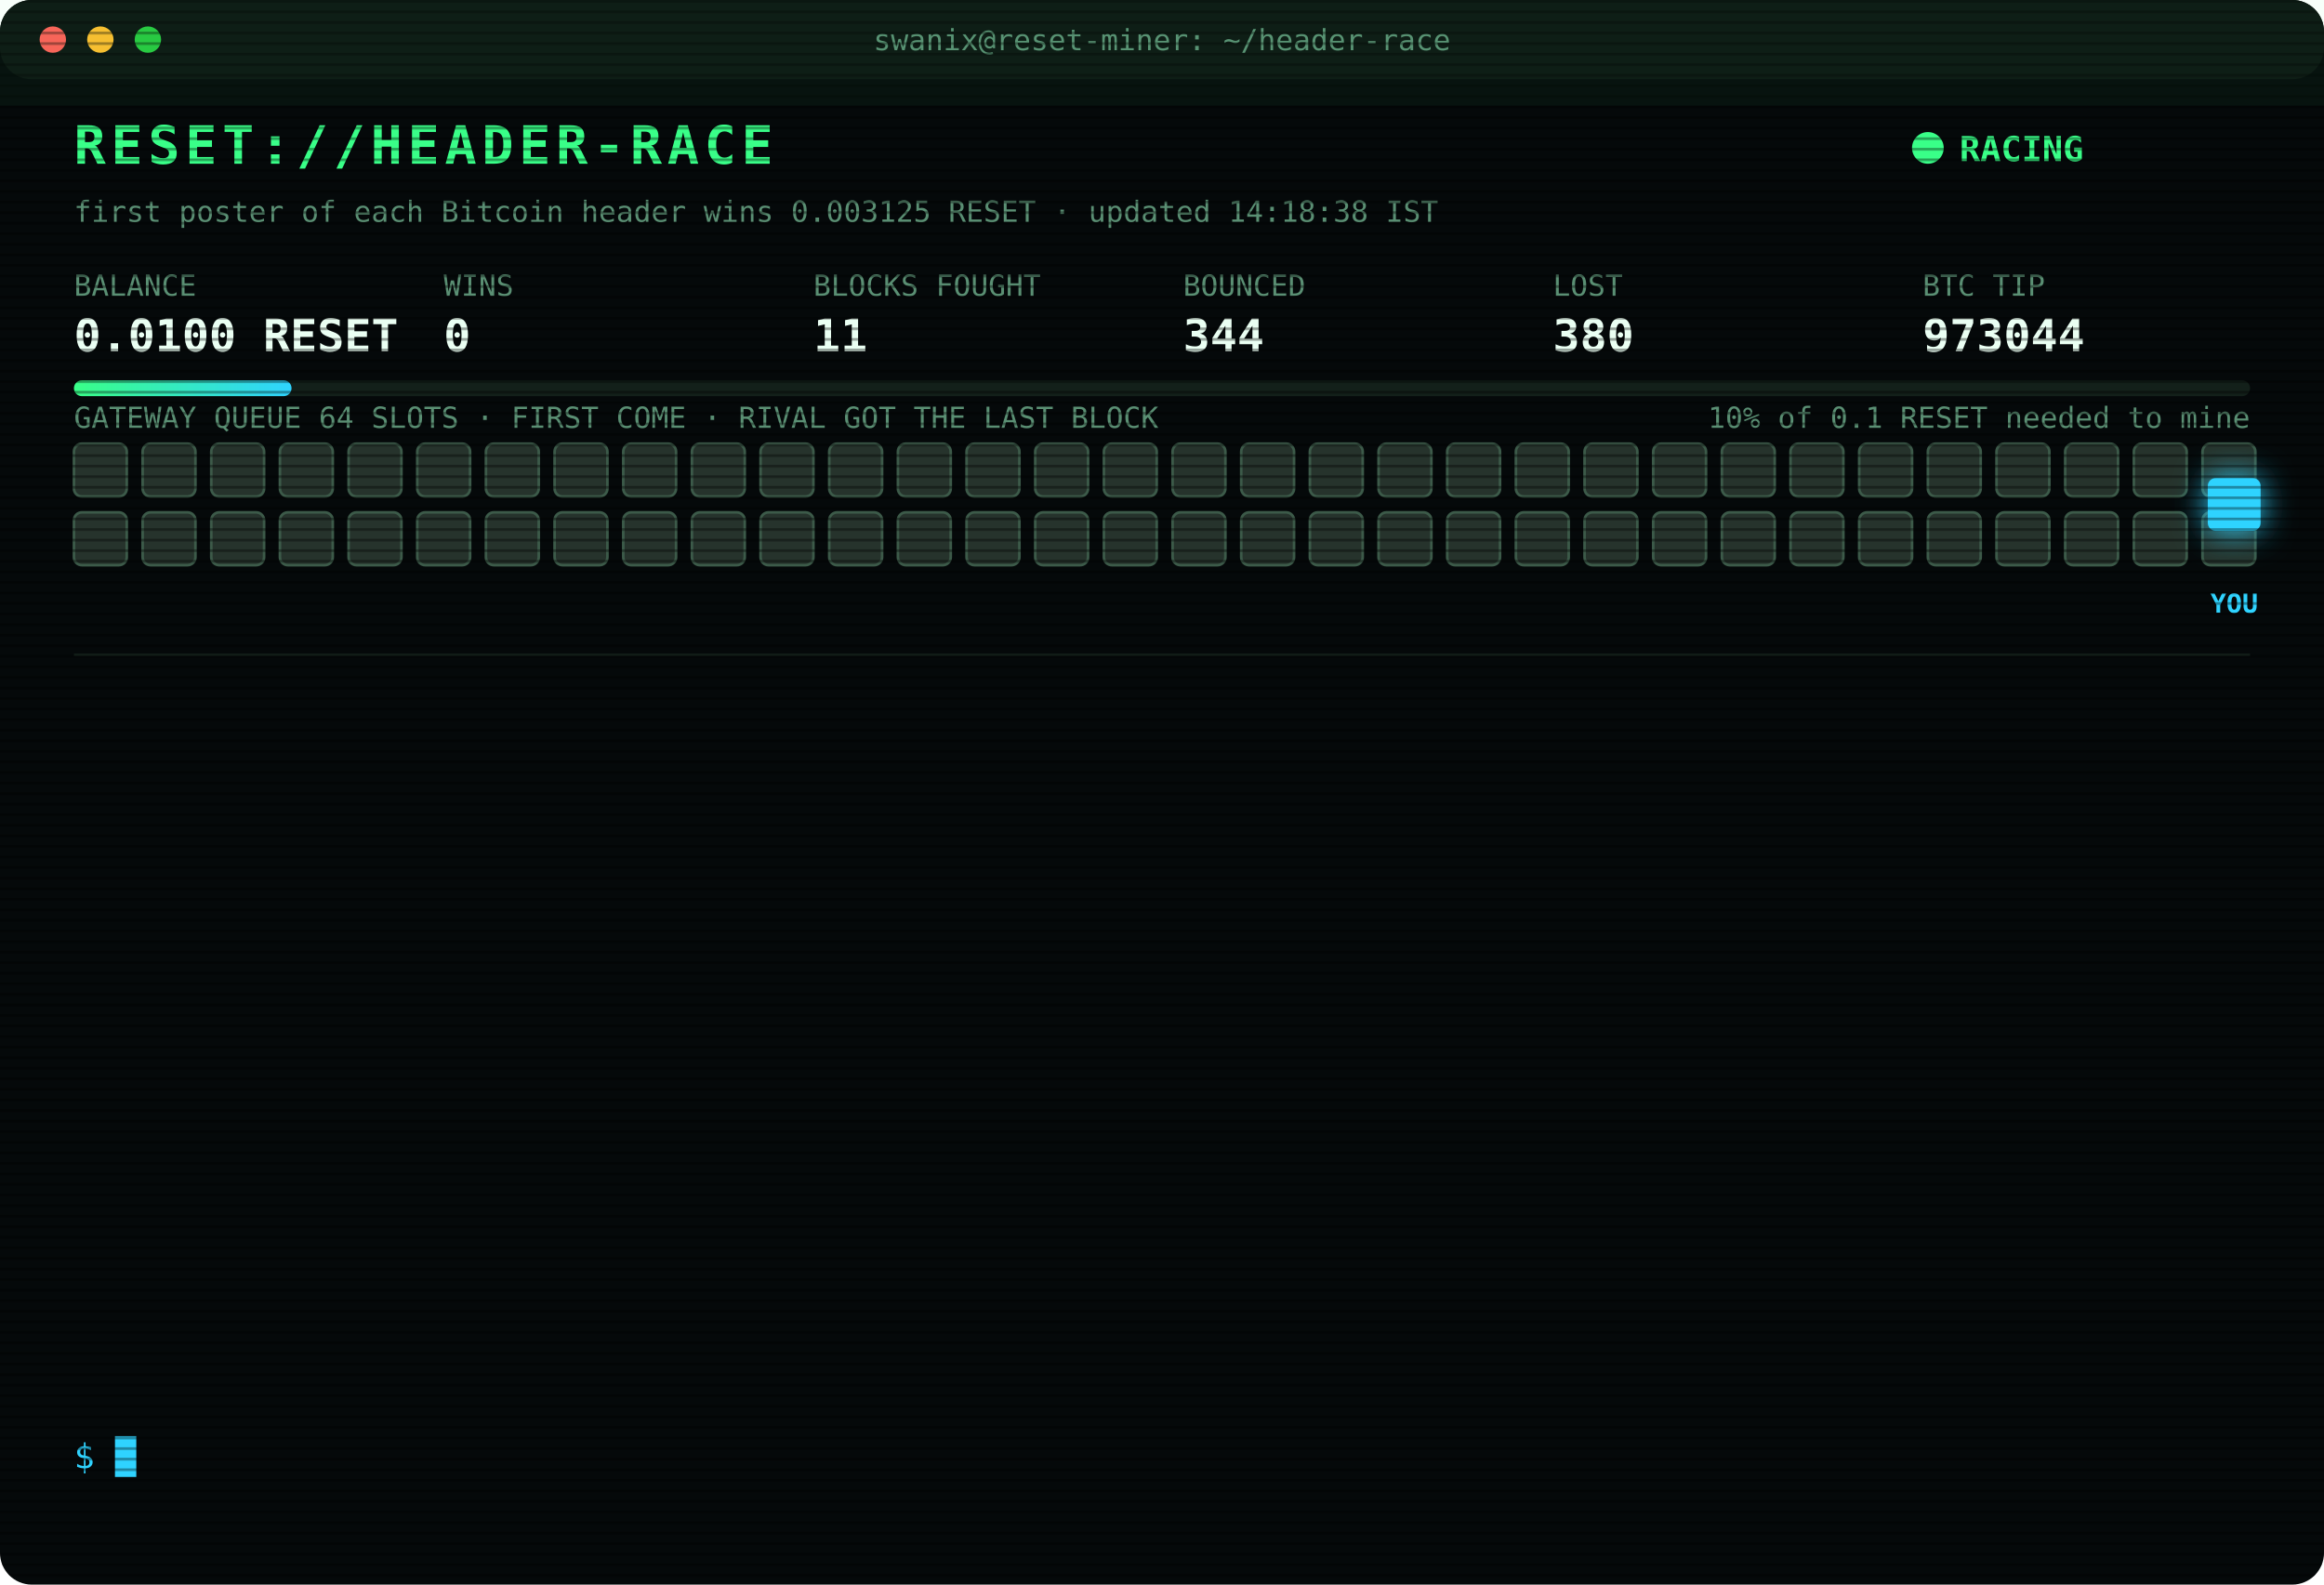
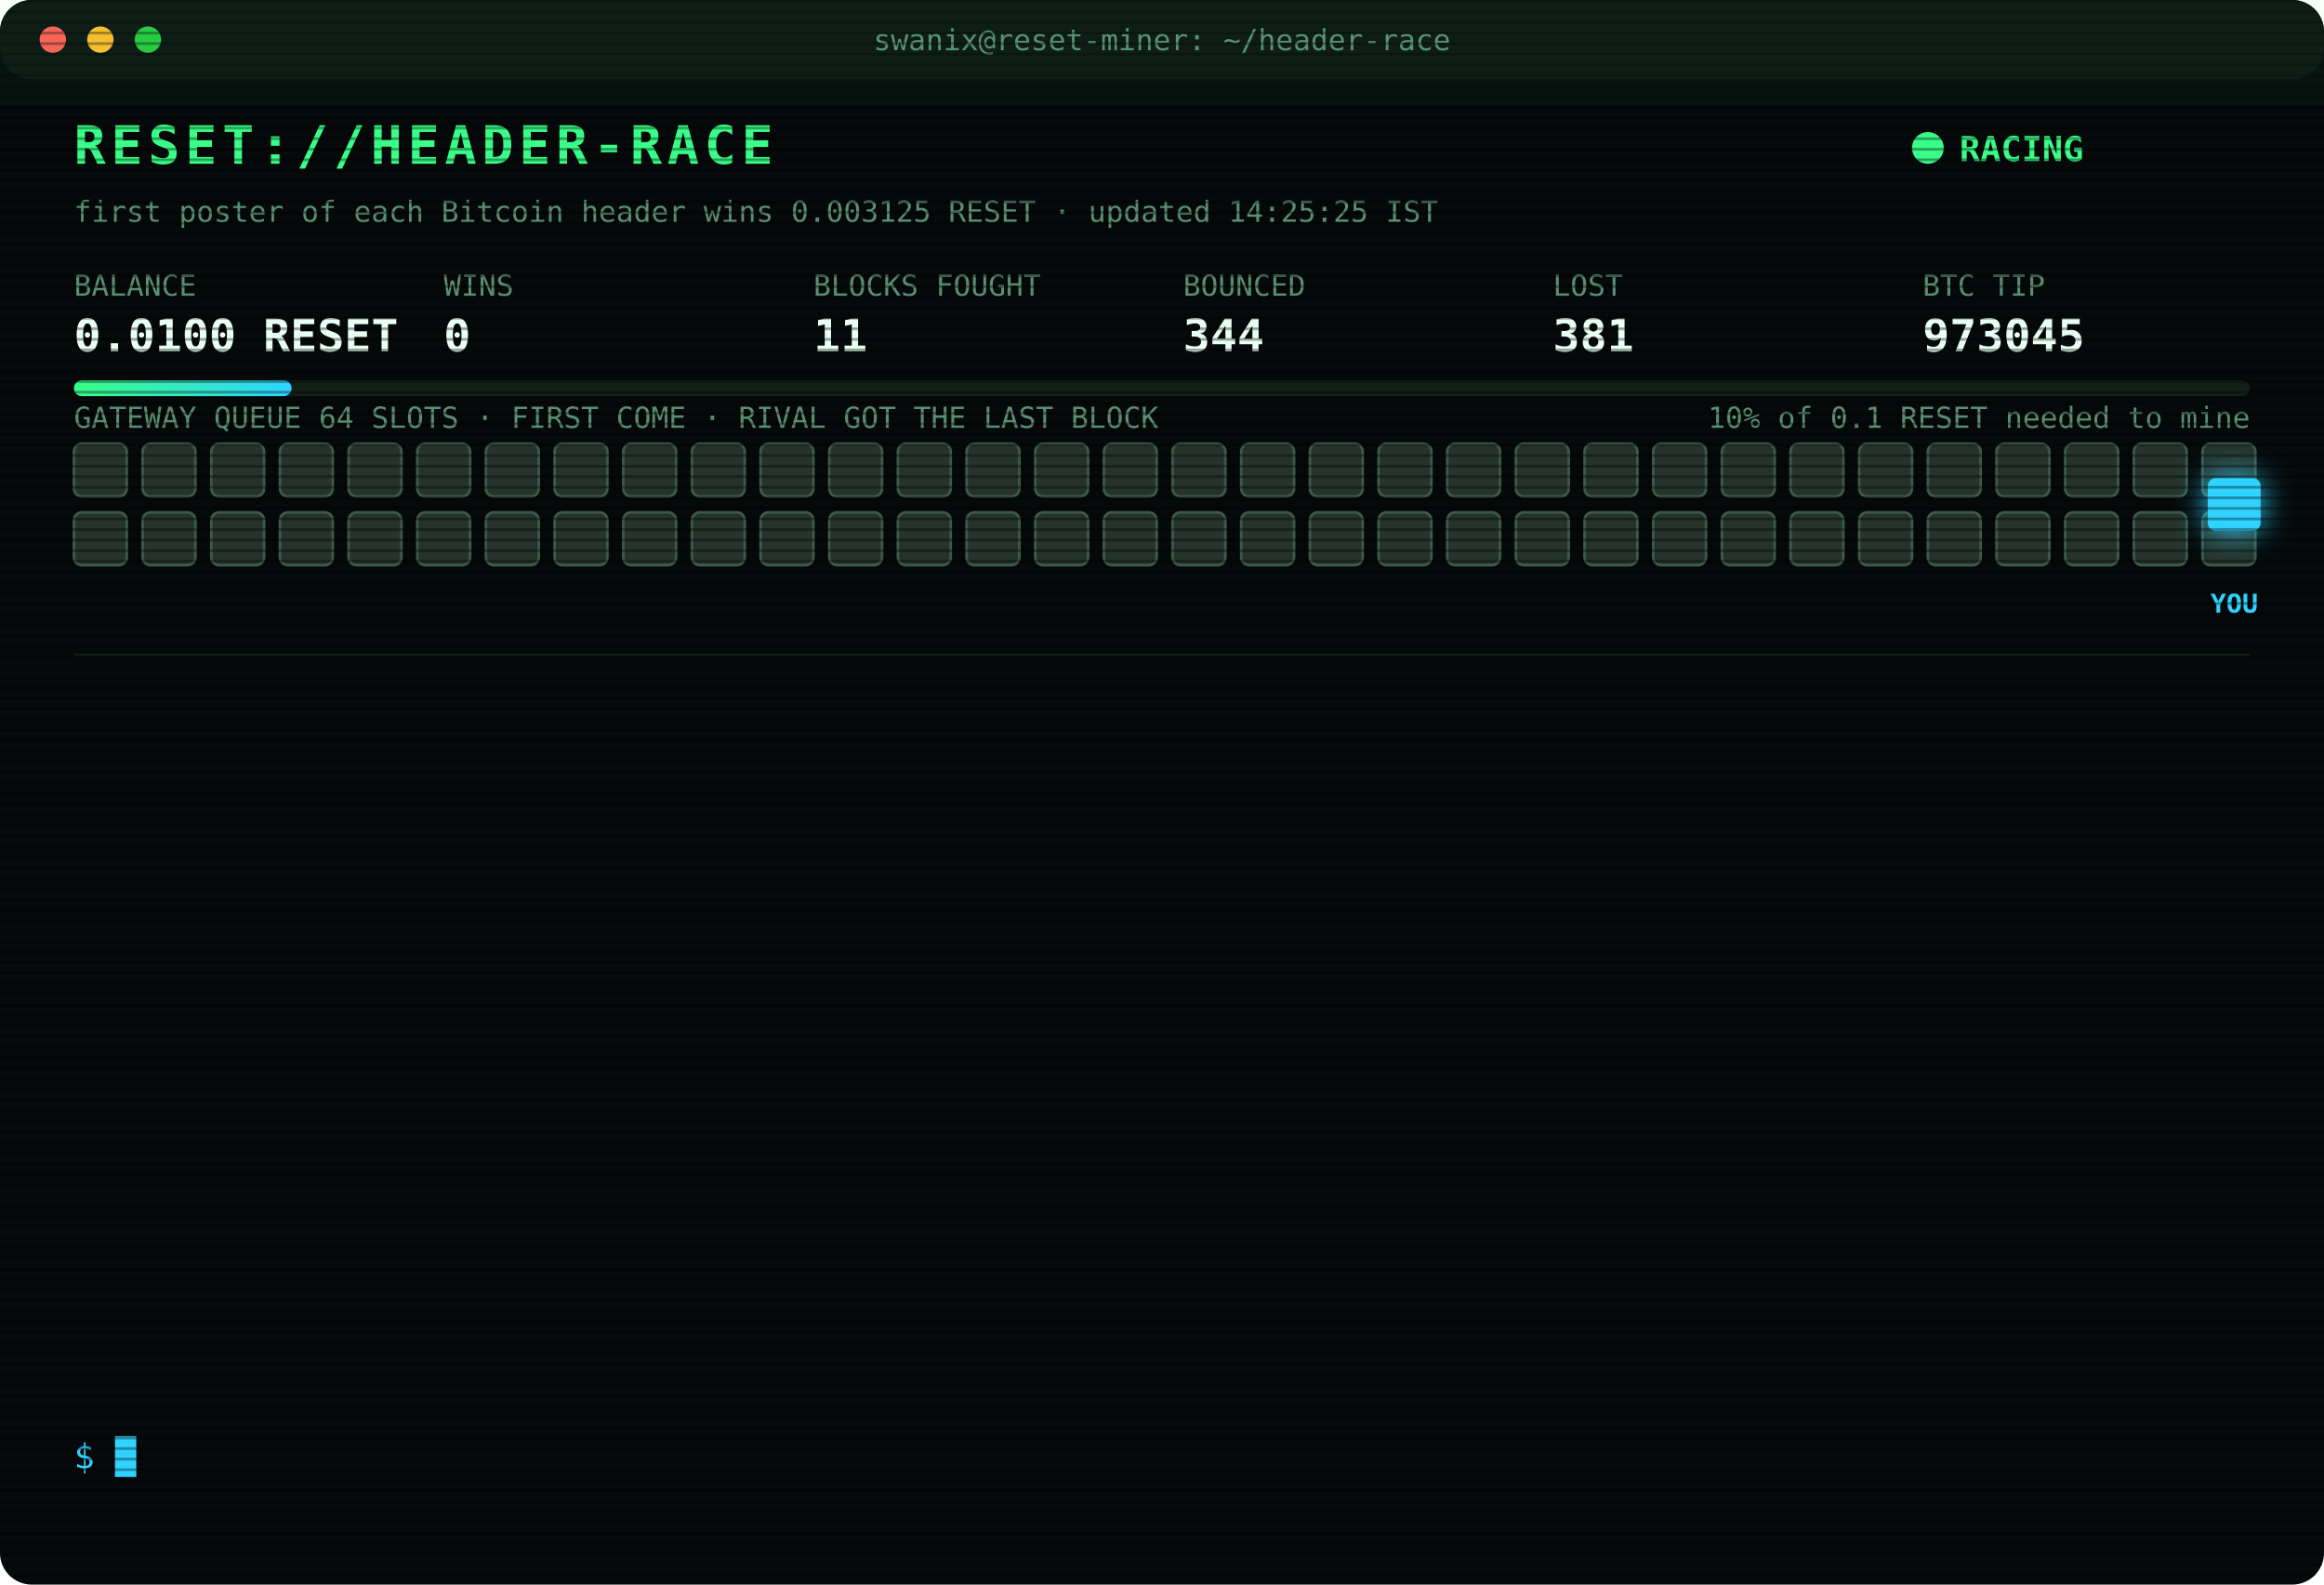
<svg xmlns="http://www.w3.org/2000/svg" width="880" height="600" viewBox="0 0 880 600" font-family="ui-monospace,SFMono-Regular,Menlo,Consolas,monospace">
  <style>
text{font-size:13px;fill:#7CFFB2}
.title{font-size:20px;font-weight:700;fill:#39FF88;letter-spacing:2px;animation:glitch 3s infinite steps(1)}
.sub{fill:#2fd3ff}.k{fill:#5a8f73;font-size:11px}.v{font-size:17px;font-weight:700;fill:#eafff3}
.ts{fill:#3f6b56}.boot{fill:#2fd3ff}.dim{fill:#5a8f73}.bad{fill:#ff4d6d}.warn{fill:#ffd23f}.mag{fill:#ff5cf0}.win{fill:#39FF88;font-weight:700}
.tag{font-size:10px;fill:#2fd3ff;font-weight:700}
.rival{fill:#26332c;stroke:#3c5a49;animation:jam 1.2s infinite alternate}
.idle{fill:#141c18;stroke:#22302a;animation:breathe 4s infinite}
.me{fill:#2fd3ff;filter:drop-shadow(0 0 6px #2fd3ff)}
.hover{animation:nudge 1.1s infinite ease-in-out}.bounce{animation:kick 1.4s infinite}
.ln{opacity:0;animation:in .4s forwards}
.cur{animation:blink 1s infinite steps(1)}
.scan{animation:scan 6s infinite linear}
.led{animation:blink 1.4s infinite}
@keyframes in{from{opacity:0;transform:translateX(-6px)}to{opacity:1;transform:none}}
@keyframes blink{50%{opacity:0}}
@keyframes jam{to{fill:#33463b}}
@keyframes breathe{50%{opacity:.4}}
@keyframes nudge{50%{transform:translateX(-10px)}}
@keyframes kick{0%,100%{transform:none}30%{transform:translateX(-14px)}55%{transform:translateX(10px) translateY(-6px)}}
@keyframes glitch{0%,92%{transform:none}93%{transform:translateX(2px);fill:#ff4d6d}95%{transform:translateX(-2px);fill:#2fd3ff}97%{transform:none}}
@keyframes scan{from{transform:translateY(-40px)}to{transform:translateY(600px)}}
</style>
  <defs>
    <pattern id="sl" width="4" height="4" patternUnits="userSpaceOnUse">
      <rect width="4" height="1" fill="#000" opacity=".35" />
    </pattern>
    <linearGradient id="bar">
      <stop offset="0" stop-color="#39FF88" />
      <stop offset="1" stop-color="#2fd3ff" />
    </linearGradient>
  </defs>
  <rect width="880" height="600" rx="12" fill="#05090a" />
  <rect width="880" height="30" rx="12" fill="#0d1512" />
  <circle cx="20" cy="15" r="5" fill="#ff5f57" />
  <circle cx="38" cy="15" r="5" fill="#febc2e" />
  <circle cx="56" cy="15" r="5" fill="#28c840" />
  <text x="440" y="19" text-anchor="middle" class="k">swanix@reset-miner: ~/header-race</text>
  <text x="28" y="62" class="title">RESET://HEADER-RACE</text>
  <circle class="led" cx="730" cy="56" r="6" fill="#39FF88" />
  <text x="742" y="61" class="win">RACING</text>
-   <text x="28" y="84" class="k">first poster of each Bitcoin header wins 0.003125 RESET · updated 14:18:38 IST</text>
+   <text x="28" y="84" class="k">first poster of each Bitcoin header wins 0.003125 RESET · updated 14:25:25 IST</text>
  <text x="28" y="112" class="k">BALANCE</text>
  <text x="28" y="133" class="v">0.0100 RESET</text>
  <text x="168" y="112" class="k">WINS</text>
  <text x="168" y="133" class="v">0</text>
  <text x="308" y="112" class="k">BLOCKS FOUGHT</text>
  <text x="308" y="133" class="v">11</text>
  <text x="448" y="112" class="k">BOUNCED</text>
  <text x="448" y="133" class="v">344</text>
  <text x="588" y="112" class="k">LOST</text>
-   <text x="588" y="133" class="v">380</text>
+   <text x="588" y="133" class="v">381</text>
  <text x="728" y="112" class="k">BTC TIP</text>
-   <text x="728" y="133" class="v">973044</text>
+   <text x="728" y="133" class="v">973045</text>
  <rect x="28" y="144" width="824" height="6" rx="3" fill="#13201a" />
  <rect x="28" y="144" width="82.4" height="6" rx="3" fill="url(#bar)" />
  <text x="852" y="162" text-anchor="end" class="k">10% of 0.1 RESET needed to mine</text>
  <text x="28" y="162" class="k">GATEWAY QUEUE 64 SLOTS · FIRST COME · RIVAL GOT THE LAST BLOCK</text>
  <rect class="rival" x="28" y="168" width="20" height="20" rx="3" style="animation-delay:0.00s" />
  <rect class="rival" x="54" y="168" width="20" height="20" rx="3" style="animation-delay:0.05s" />
  <rect class="rival" x="80" y="168" width="20" height="20" rx="3" style="animation-delay:0.10s" />
  <rect class="rival" x="106" y="168" width="20" height="20" rx="3" style="animation-delay:0.15s" />
  <rect class="rival" x="132" y="168" width="20" height="20" rx="3" style="animation-delay:0.20s" />
  <rect class="rival" x="158" y="168" width="20" height="20" rx="3" style="animation-delay:0.25s" />
  <rect class="rival" x="184" y="168" width="20" height="20" rx="3" style="animation-delay:0.30s" />
  <rect class="rival" x="210" y="168" width="20" height="20" rx="3" style="animation-delay:0.35s" />
  <rect class="rival" x="236" y="168" width="20" height="20" rx="3" style="animation-delay:0.40s" />
  <rect class="rival" x="262" y="168" width="20" height="20" rx="3" style="animation-delay:0.45s" />
  <rect class="rival" x="288" y="168" width="20" height="20" rx="3" style="animation-delay:0.50s" />
  <rect class="rival" x="314" y="168" width="20" height="20" rx="3" style="animation-delay:0.55s" />
  <rect class="rival" x="340" y="168" width="20" height="20" rx="3" style="animation-delay:0.60s" />
  <rect class="rival" x="366" y="168" width="20" height="20" rx="3" style="animation-delay:0.65s" />
  <rect class="rival" x="392" y="168" width="20" height="20" rx="3" style="animation-delay:0.70s" />
  <rect class="rival" x="418" y="168" width="20" height="20" rx="3" style="animation-delay:0.75s" />
  <rect class="rival" x="444" y="168" width="20" height="20" rx="3" style="animation-delay:0.80s" />
  <rect class="rival" x="470" y="168" width="20" height="20" rx="3" style="animation-delay:0.85s" />
  <rect class="rival" x="496" y="168" width="20" height="20" rx="3" style="animation-delay:0.90s" />
  <rect class="rival" x="522" y="168" width="20" height="20" rx="3" style="animation-delay:0.95s" />
  <rect class="rival" x="548" y="168" width="20" height="20" rx="3" style="animation-delay:1.00s" />
  <rect class="rival" x="574" y="168" width="20" height="20" rx="3" style="animation-delay:1.05s" />
  <rect class="rival" x="600" y="168" width="20" height="20" rx="3" style="animation-delay:1.10s" />
  <rect class="rival" x="626" y="168" width="20" height="20" rx="3" style="animation-delay:1.15s" />
  <rect class="rival" x="652" y="168" width="20" height="20" rx="3" style="animation-delay:1.20s" />
  <rect class="rival" x="678" y="168" width="20" height="20" rx="3" style="animation-delay:1.25s" />
  <rect class="rival" x="704" y="168" width="20" height="20" rx="3" style="animation-delay:1.30s" />
  <rect class="rival" x="730" y="168" width="20" height="20" rx="3" style="animation-delay:1.35s" />
  <rect class="rival" x="756" y="168" width="20" height="20" rx="3" style="animation-delay:1.40s" />
  <rect class="rival" x="782" y="168" width="20" height="20" rx="3" style="animation-delay:1.45s" />
  <rect class="rival" x="808" y="168" width="20" height="20" rx="3" style="animation-delay:1.50s" />
  <rect class="rival" x="834" y="168" width="20" height="20" rx="3" style="animation-delay:1.55s" />
  <rect class="rival" x="28" y="194" width="20" height="20" rx="3" style="animation-delay:1.60s" />
  <rect class="rival" x="54" y="194" width="20" height="20" rx="3" style="animation-delay:1.65s" />
  <rect class="rival" x="80" y="194" width="20" height="20" rx="3" style="animation-delay:1.70s" />
  <rect class="rival" x="106" y="194" width="20" height="20" rx="3" style="animation-delay:1.75s" />
  <rect class="rival" x="132" y="194" width="20" height="20" rx="3" style="animation-delay:1.80s" />
  <rect class="rival" x="158" y="194" width="20" height="20" rx="3" style="animation-delay:1.85s" />
  <rect class="rival" x="184" y="194" width="20" height="20" rx="3" style="animation-delay:1.90s" />
  <rect class="rival" x="210" y="194" width="20" height="20" rx="3" style="animation-delay:1.95s" />
  <rect class="rival" x="236" y="194" width="20" height="20" rx="3" style="animation-delay:2.00s" />
  <rect class="rival" x="262" y="194" width="20" height="20" rx="3" style="animation-delay:2.05s" />
  <rect class="rival" x="288" y="194" width="20" height="20" rx="3" style="animation-delay:2.10s" />
  <rect class="rival" x="314" y="194" width="20" height="20" rx="3" style="animation-delay:2.15s" />
  <rect class="rival" x="340" y="194" width="20" height="20" rx="3" style="animation-delay:2.20s" />
  <rect class="rival" x="366" y="194" width="20" height="20" rx="3" style="animation-delay:2.25s" />
  <rect class="rival" x="392" y="194" width="20" height="20" rx="3" style="animation-delay:2.30s" />
  <rect class="rival" x="418" y="194" width="20" height="20" rx="3" style="animation-delay:2.35s" />
  <rect class="rival" x="444" y="194" width="20" height="20" rx="3" style="animation-delay:2.40s" />
  <rect class="rival" x="470" y="194" width="20" height="20" rx="3" style="animation-delay:2.45s" />
  <rect class="rival" x="496" y="194" width="20" height="20" rx="3" style="animation-delay:2.50s" />
  <rect class="rival" x="522" y="194" width="20" height="20" rx="3" style="animation-delay:2.55s" />
  <rect class="rival" x="548" y="194" width="20" height="20" rx="3" style="animation-delay:2.60s" />
  <rect class="rival" x="574" y="194" width="20" height="20" rx="3" style="animation-delay:2.65s" />
  <rect class="rival" x="600" y="194" width="20" height="20" rx="3" style="animation-delay:2.70s" />
  <rect class="rival" x="626" y="194" width="20" height="20" rx="3" style="animation-delay:2.75s" />
  <rect class="rival" x="652" y="194" width="20" height="20" rx="3" style="animation-delay:2.80s" />
  <rect class="rival" x="678" y="194" width="20" height="20" rx="3" style="animation-delay:2.85s" />
  <rect class="rival" x="704" y="194" width="20" height="20" rx="3" style="animation-delay:2.90s" />
  <rect class="rival" x="730" y="194" width="20" height="20" rx="3" style="animation-delay:2.95s" />
  <rect class="rival" x="756" y="194" width="20" height="20" rx="3" style="animation-delay:3.00s" />
  <rect class="rival" x="782" y="194" width="20" height="20" rx="3" style="animation-delay:3.05s" />
  <rect class="rival" x="808" y="194" width="20" height="20" rx="3" style="animation-delay:3.10s" />
  <rect class="rival" x="834" y="194" width="20" height="20" rx="3" style="animation-delay:3.15s" />
  <g class="hover">
    <rect class="me" x="836" y="181" width="20" height="20" rx="3" />
    <text class="tag" x="846" y="232" text-anchor="middle">YOU</text>
  </g>
  <line x1="28" x2="852" y1="248" y2="248" stroke="#13201a" />
  <g class="ln" style="animation-delay:0.40s">
-     <text x="28" y="270" class="ts">12:13:10</text>
-     <text x="104" y="270" class="bad">[LOST] #973034 taken by a rival miner</text>
+     <text x="28" y="270" class="ts">12:25:52</text>
+     <text x="104" y="270" class="dim">[STINT END] calls 783 · wins 0</text>
  </g>
  <g class="ln" style="animation-delay:0.65s">
-     <text x="28" y="292" class="ts">12:25:52</text>
-     <text x="104" y="292" class="dim">[STINT END] calls 783 · wins 0</text>
+     <text x="28" y="292" class="ts">12:30:27</text>
+     <text x="104" y="292" class="boot">[BOOT] racer v3 online · 3 feeds · stint 340m</text>
  </g>
  <g class="ln" style="animation-delay:0.90s">
-     <text x="28" y="314" class="ts">12:30:27</text>
-     <text x="104" y="314" class="boot">[BOOT] racer v3 online · 3 feeds · stint 340m</text>
+     <text x="28" y="314" class="ts">12:35:26</text>
+     <text x="104" y="314" class="bad">[LOST] #973035 taken by a rival miner</text>
  </g>
  <g class="ln" style="animation-delay:1.15s">
-     <text x="28" y="336" class="ts">12:35:26</text>
-     <text x="104" y="336" class="bad">[LOST] #973035 taken by a rival miner</text>
+     <text x="28" y="336" class="ts">12:42:52</text>
+     <text x="104" y="336" class="bad">[LOST] #973036 taken by a rival miner</text>
  </g>
  <g class="ln" style="animation-delay:1.40s">
-     <text x="28" y="358" class="ts">12:42:52</text>
-     <text x="104" y="358" class="bad">[LOST] #973036 taken by a rival miner</text>
+     <text x="28" y="358" class="ts">12:47:06</text>
+     <text x="104" y="358" class="bad">[LOST] #973037 taken by a rival miner</text>
  </g>
  <g class="ln" style="animation-delay:1.65s">
-     <text x="28" y="380" class="ts">12:47:06</text>
-     <text x="104" y="380" class="bad">[LOST] #973037 taken by a rival miner</text>
+     <text x="28" y="380" class="ts">13:26:22</text>
+     <text x="104" y="380" class="bad">[LOST] #973038 taken by a rival miner</text>
  </g>
  <g class="ln" style="animation-delay:1.90s">
-     <text x="28" y="402" class="ts">13:26:22</text>
-     <text x="104" y="402" class="bad">[LOST] #973038 taken by a rival miner</text>
+     <text x="28" y="402" class="ts">13:28:46</text>
+     <text x="104" y="402" class="bad">[LOST] #973039 taken by a rival miner</text>
  </g>
  <g class="ln" style="animation-delay:2.15s">
-     <text x="28" y="424" class="ts">13:28:46</text>
-     <text x="104" y="424" class="bad">[LOST] #973039 taken by a rival miner</text>
+     <text x="28" y="424" class="ts">13:30:10</text>
+     <text x="104" y="424" class="bad">[LOST] #973040 taken by a rival miner</text>
  </g>
  <g class="ln" style="animation-delay:2.40s">
-     <text x="28" y="446" class="ts">13:30:10</text>
-     <text x="104" y="446" class="bad">[LOST] #973040 taken by a rival miner</text>
+     <text x="28" y="446" class="ts">13:33:59</text>
+     <text x="104" y="446" class="bad">[LOST] #973041 taken by a rival miner</text>
  </g>
  <g class="ln" style="animation-delay:2.65s">
-     <text x="28" y="468" class="ts">13:33:59</text>
-     <text x="104" y="468" class="bad">[LOST] #973041 taken by a rival miner</text>
+     <text x="28" y="468" class="ts">14:03:33</text>
+     <text x="104" y="468" class="bad">[LOST] #973042 taken by a rival miner</text>
  </g>
  <g class="ln" style="animation-delay:2.90s">
-     <text x="28" y="490" class="ts">14:03:33</text>
-     <text x="104" y="490" class="bad">[LOST] #973042 taken by a rival miner</text>
+     <text x="28" y="490" class="ts">14:08:18</text>
+     <text x="104" y="490" class="bad">[LOST] #973043 taken by a rival miner</text>
  </g>
  <g class="ln" style="animation-delay:3.15s">
-     <text x="28" y="512" class="ts">14:08:18</text>
-     <text x="104" y="512" class="bad">[LOST] #973043 taken by a rival miner</text>
+     <text x="28" y="512" class="ts">14:18:38</text>
+     <text x="104" y="512" class="bad">[LOST] #973044 taken by a rival miner</text>
  </g>
  <g class="ln" style="animation-delay:3.40s">
-     <text x="28" y="534" class="ts">14:18:38</text>
-     <text x="104" y="534" class="bad">[LOST] #973044 taken by a rival miner</text>
+     <text x="28" y="534" class="ts">14:25:25</text>
+     <text x="104" y="534" class="bad">[LOST] #973045 taken by a rival miner</text>
  </g>
  <text x="28" y="556" class="sub">$ <tspan class="cur">█</tspan>
  </text>
  <rect width="880" height="600" rx="12" fill="url(#sl)" pointer-events="none" />
  <rect class="scan" width="880" height="40" fill="#39FF88" opacity=".04" />
</svg>
